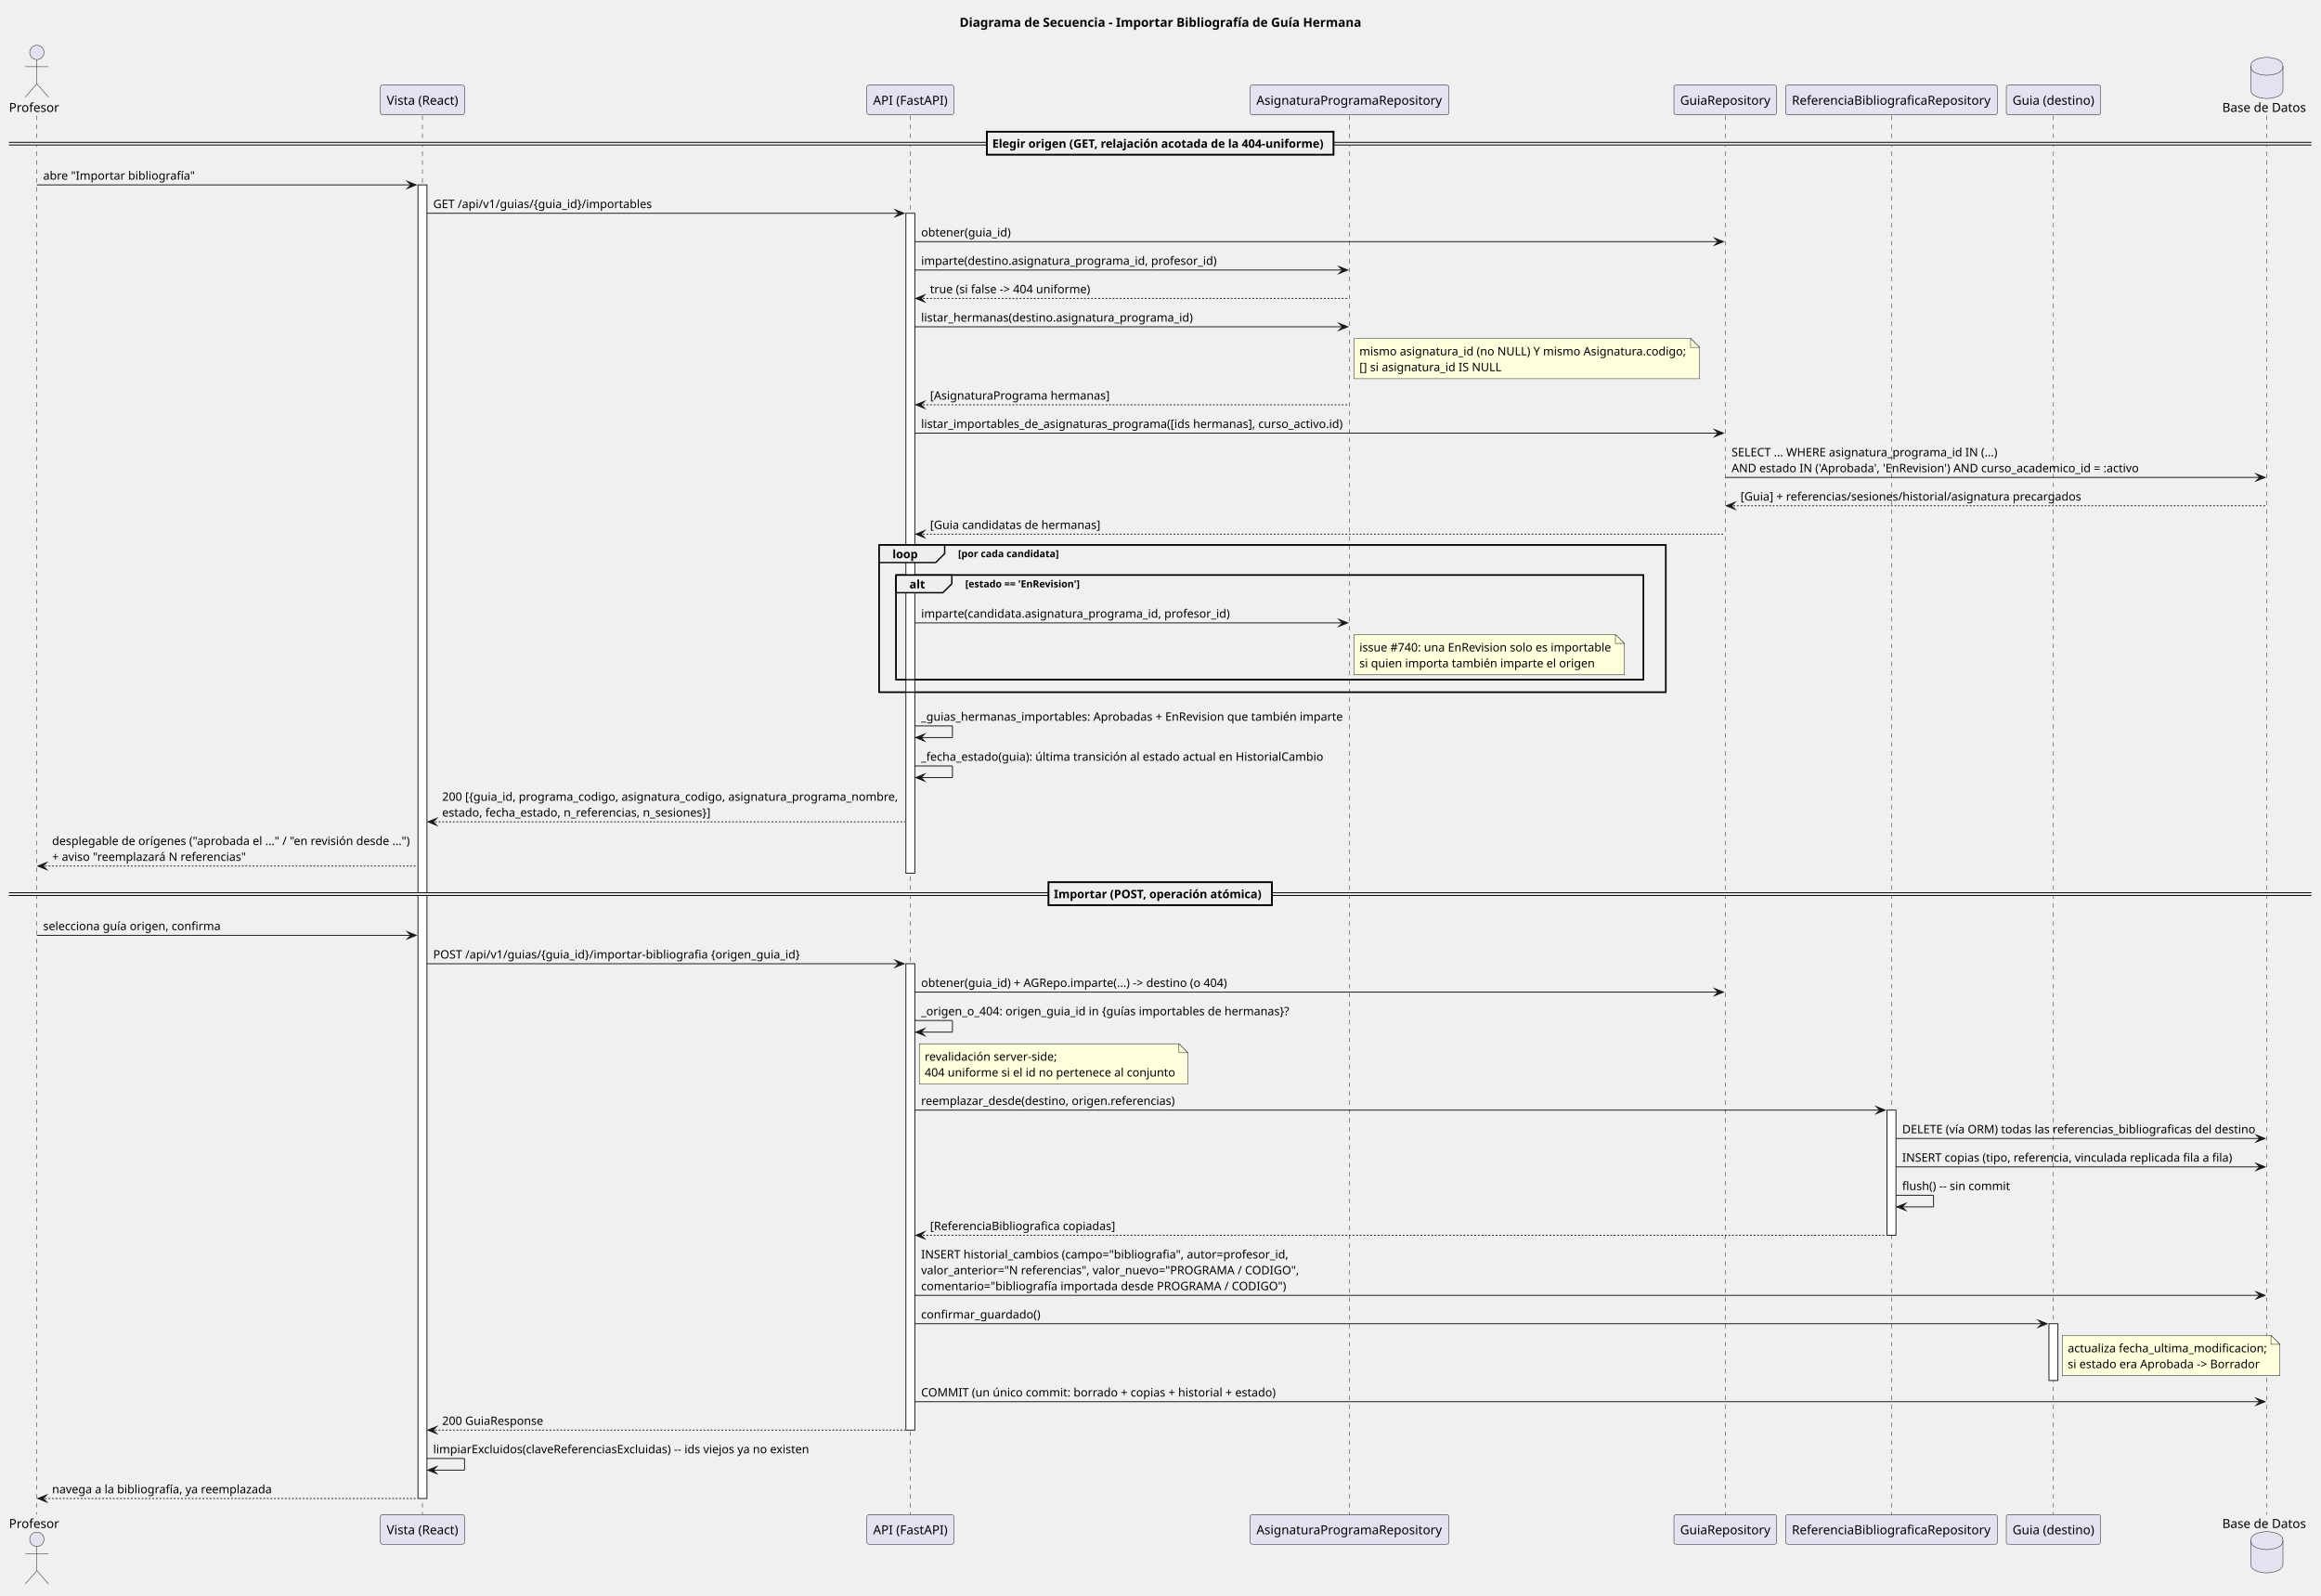
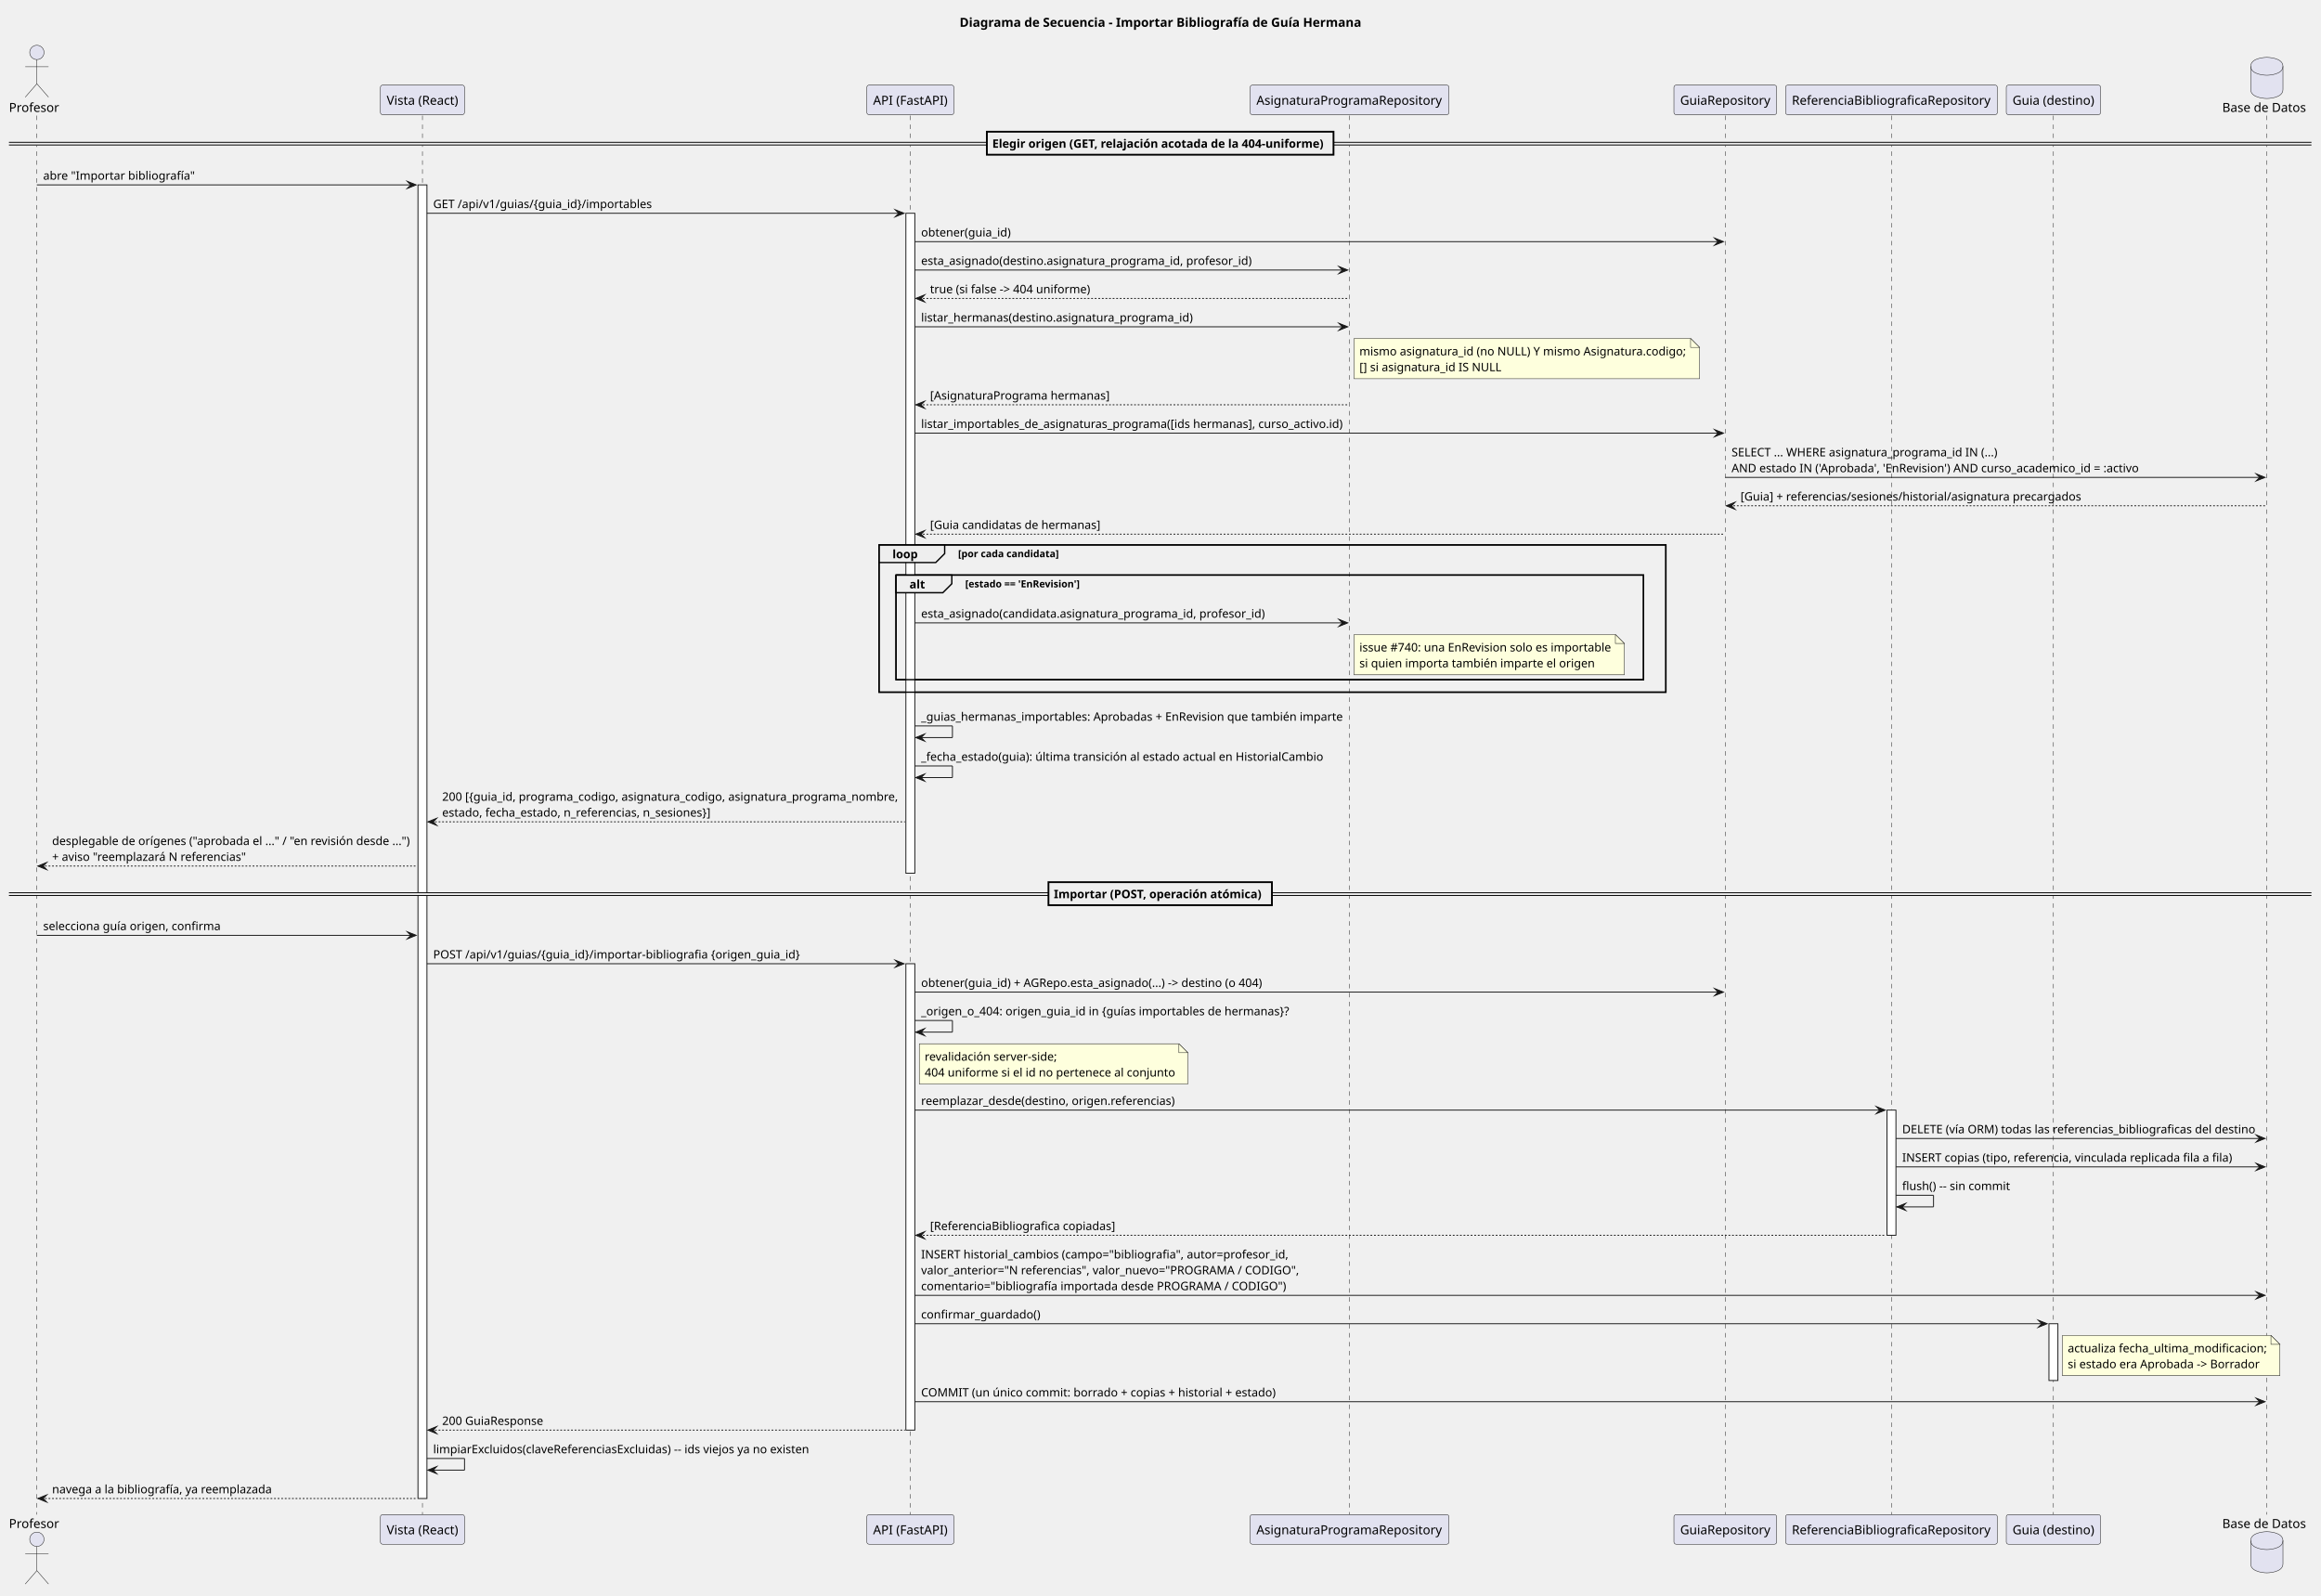
<svg xmlns="http://www.w3.org/2000/svg" version="1.1" data-diagram-type="SEQUENCE" style="width:2593px;height:1782px;background:#FFFFFF;" width="2593px" height="1782px" viewBox="0 0 2593 1782" zoomAndPan="magnify" preserveAspectRatio="none" contentStyleType="text/css">
  <defs />
  <g font-family="sans-serif" lengthAdjust="spacing">
    <g class="title" data-source-line="1">
      <text x="1072.023" y="29.966" fill="#000" font-size="14" textLength="447.27" font-weight="700">Diagrama de Secuencia - Importar Bibliografía de Guía Hermana</text>
    </g>
    <rect x="982.044" y="608.726" width="879.052" height="164.53" fill="none" style="stroke:#000;stroke-width:1.5;" />
    <rect x="1001.044" y="642.432" width="835.052" height="116.824" fill="none" style="stroke:#000;stroke-width:1.5;" />
    <g>
      <rect x="37.696" y="129.136" width="8" height="1562.889" fill="#000" fill-opacity="0" />
      <line x1="41.196" y1="129.136" x2="41.196" y2="1692.025" style="stroke:#181818;stroke-width:0.5;stroke-dasharray:5,5;" />
    </g>
    <g>
      <rect x="468.461" y="129.136" width="8" height="1562.889" fill="#000" fill-opacity="0" />
      <line x1="471.961" y1="129.136" x2="471.961" y2="1692.025" style="stroke:#181818;stroke-width:0.5;stroke-dasharray:5,5;" />
    </g>
    <g>
      <rect x="466.961" y="206.548" width="10" height="1467.477" fill="#FFF" style="stroke:#181818;stroke-width:1;" />
    </g>
    <g>
      <rect x="1013.544" y="129.136" width="8" height="1562.889" fill="#000" fill-opacity="0" />
      <line x1="1017.044" y1="129.136" x2="1017.044" y2="1692.025" style="stroke:#181818;stroke-width:0.5;stroke-dasharray:5,5;" />
    </g>
    <g>
      <rect x="1012.044" y="238.254" width="10" height="737.238" fill="#FFF" style="stroke:#181818;stroke-width:1;" />
    </g>
    <g>
      <rect x="1012.044" y="1076.61" width="10" height="521.002" fill="#FFF" style="stroke:#181818;stroke-width:1;" />
    </g>
    <g>
      <rect x="1504.197" y="129.136" width="8" height="1562.889" fill="#000" fill-opacity="0" />
      <line x1="1507.697" y1="129.136" x2="1507.697" y2="1692.025" style="stroke:#181818;stroke-width:0.5;stroke-dasharray:5,5;" />
    </g>
    <g>
      <rect x="1923.974" y="129.136" width="8" height="1562.889" fill="#000" fill-opacity="0" />
      <line x1="1927.474" y1="129.136" x2="1927.474" y2="1692.025" style="stroke:#181818;stroke-width:0.5;stroke-dasharray:5,5;" />
    </g>
    <g>
      <rect x="2109.624" y="129.136" width="8" height="1562.889" fill="#000" fill-opacity="0" />
      <line x1="2113.124" y1="129.136" x2="2113.124" y2="1692.025" style="stroke:#181818;stroke-width:0.5;stroke-dasharray:5,5;" />
    </g>
    <g>
      <rect x="2108.124" y="1240.14" width="10" height="139.824" fill="#FFF" style="stroke:#181818;stroke-width:1;" />
    </g>
    <g>
      <rect x="2290.571" y="129.136" width="8" height="1562.889" fill="#000" fill-opacity="0" />
      <line x1="2294.071" y1="129.136" x2="2294.071" y2="1692.025" style="stroke:#181818;stroke-width:0.5;stroke-dasharray:5,5;" />
    </g>
    <g>
      <rect x="2289.071" y="1478.789" width="10" height="63.412" fill="#FFF" style="stroke:#181818;stroke-width:1;" />
    </g>
    <g>
      <rect x="2528.994" y="129.136" width="8" height="1562.889" fill="#000" fill-opacity="0" />
      <line x1="2532.494" y1="129.136" x2="2532.494" y2="1692.025" style="stroke:#181818;stroke-width:0.5;stroke-dasharray:5,5;" />
    </g>
    <text x="10" y="125.034" fill="#000" font-size="14" textLength="56.392">Profesor</text>
    <ellipse cx="41.196" cy="58.568" rx="8" ry="8" fill="#E2E2F0" style="stroke:#181818;stroke-width:0.5;" />
    <path d="M41.196,66.568 L41.196,93.568 M28.196,74.568 L54.196,74.568 M41.196,93.568 L28.196,108.568 M41.196,93.568 L54.196,108.568" style="stroke:#181818;stroke-width:0.5;" fill="none" />
    <rect x="425.012" y="95.068" width="93.898" height="33.068" fill="#E2E2F0" style="stroke:#181818;stroke-width:0.5;" rx="2.5" ry="2.5" />
    <text x="432.012" y="117.034" fill="#000" font-size="14" textLength="79.898">Vista (React)</text>
    <rect x="968.422" y="95.068" width="97.244" height="33.068" fill="#E2E2F0" style="stroke:#181818;stroke-width:0.5;" rx="2.5" ry="2.5" />
    <text x="975.422" y="117.034" fill="#000" font-size="14" textLength="83.244">API (FastAPI)</text>
    <rect x="1396.656" y="95.068" width="222.081" height="33.068" fill="#E2E2F0" style="stroke:#181818;stroke-width:0.5;" rx="2.5" ry="2.5" />
    <text x="1403.656" y="117.034" fill="#000" font-size="14" textLength="208.081">AsignaturaProgramaRepository</text>
    <rect x="1870.095" y="95.068" width="114.758" height="33.068" fill="#E2E2F0" style="stroke:#181818;stroke-width:0.5;" rx="2.5" ry="2.5" />
    <text x="1877.095" y="117.034" fill="#000" font-size="14" textLength="100.758">GuiaRepository</text>
    <rect x="1994.853" y="95.068" width="236.543" height="33.068" fill="#E2E2F0" style="stroke:#181818;stroke-width:0.5;" rx="2.5" ry="2.5" />
    <text x="2001.853" y="117.034" fill="#000" font-size="14" textLength="222.543">ReferenciaBibliograficaRepository</text>
    <rect x="2241.396" y="95.068" width="105.35" height="33.068" fill="#E2E2F0" style="stroke:#181818;stroke-width:0.5;" rx="2.5" ry="2.5" />
    <text x="2248.396" y="117.034" fill="#000" font-size="14" textLength="91.35">Guia (destino)</text>
    <text x="2482.671" y="125.034" fill="#000" font-size="14" textLength="93.646">Base de Datos</text>
    <path d="M2514.494,74.068 C2514.494,64.068 2532.494,64.068 2532.494,64.068 C2532.494,64.068 2550.494,64.068 2550.494,74.068 L2550.494,100.068 C2550.494,110.068 2532.494,110.068 2532.494,110.068 C2532.494,110.068 2514.494,110.068 2514.494,100.068 L2514.494,74.068" style="stroke:#181818;stroke-width:0.5;" fill="#E2E2F0" />
    <path d="M2514.494,74.068 C2514.494,84.068 2532.494,84.068 2532.494,84.068 C2532.494,84.068 2550.494,84.068 2550.494,74.068" style="stroke:#181818;stroke-width:0.5;" fill="none" />
    <text x="10" y="1706.991" fill="#000" font-size="14" textLength="56.392">Profesor</text>
    <ellipse cx="41.196" cy="1719.593" rx="8" ry="8" fill="#E2E2F0" style="stroke:#181818;stroke-width:0.5;" />
    <path d="M41.196,1727.593 L41.196,1754.593 M28.196,1735.593 L54.196,1735.593 M41.196,1754.593 L28.196,1769.593 M41.196,1754.593 L54.196,1769.593" style="stroke:#181818;stroke-width:0.5;" fill="none" />
    <rect x="425.012" y="1692.025" width="93.898" height="33.068" fill="#E2E2F0" style="stroke:#181818;stroke-width:0.5;" rx="2.5" ry="2.5" />
    <text x="432.012" y="1713.991" fill="#000" font-size="14" textLength="79.898">Vista (React)</text>
    <rect x="968.422" y="1692.025" width="97.244" height="33.068" fill="#E2E2F0" style="stroke:#181818;stroke-width:0.5;" rx="2.5" ry="2.5" />
    <text x="975.422" y="1713.991" fill="#000" font-size="14" textLength="83.244">API (FastAPI)</text>
    <rect x="1396.656" y="1692.025" width="222.081" height="33.068" fill="#E2E2F0" style="stroke:#181818;stroke-width:0.5;" rx="2.5" ry="2.5" />
    <text x="1403.656" y="1713.991" fill="#000" font-size="14" textLength="208.081">AsignaturaProgramaRepository</text>
    <rect x="1870.095" y="1692.025" width="114.758" height="33.068" fill="#E2E2F0" style="stroke:#181818;stroke-width:0.5;" rx="2.5" ry="2.5" />
    <text x="1877.095" y="1713.991" fill="#000" font-size="14" textLength="100.758">GuiaRepository</text>
    <rect x="1994.853" y="1692.025" width="236.543" height="33.068" fill="#E2E2F0" style="stroke:#181818;stroke-width:0.5;" rx="2.5" ry="2.5" />
    <text x="2001.853" y="1713.991" fill="#000" font-size="14" textLength="222.543">ReferenciaBibliograficaRepository</text>
    <rect x="2241.396" y="1692.025" width="105.35" height="33.068" fill="#E2E2F0" style="stroke:#181818;stroke-width:0.5;" rx="2.5" ry="2.5" />
    <text x="2248.396" y="1713.991" fill="#000" font-size="14" textLength="91.35">Guia (destino)</text>
    <text x="2482.671" y="1706.991" fill="#000" font-size="14" textLength="93.646">Base de Datos</text>
    <path d="M2514.494,1721.093 C2514.494,1711.093 2532.494,1711.093 2532.494,1711.093 C2532.494,1711.093 2550.494,1711.093 2550.494,1721.093 L2550.494,1747.093 C2550.494,1757.093 2532.494,1757.093 2532.494,1757.093 C2532.494,1757.093 2514.494,1757.093 2514.494,1747.093 L2514.494,1721.093" style="stroke:#181818;stroke-width:0.5;" fill="#E2E2F0" />
    <path d="M2514.494,1721.093 C2514.494,1731.093 2532.494,1731.093 2532.494,1731.093 C2532.494,1731.093 2550.494,1731.093 2550.494,1721.093" style="stroke:#181818;stroke-width:0.5;" fill="none" />
    <rect x="10" y="158.989" width="2572.317" height="3" fill="#EEE" style="stroke:#EEE;stroke-width:1;" />
    <line x1="10" y1="158.989" x2="2582.317" y2="158.989" style="stroke:#000;stroke-width:1;" />
    <line x1="10" y1="161.989" x2="2582.317" y2="161.989" style="stroke:#000;stroke-width:1;" />
    <rect x="1102.537" y="147.136" width="387.243" height="25.706" fill="#EEE" style="stroke:#000;stroke-width:2;" />
    <text x="1108.537" y="165.033" fill="#000" font-size="13" textLength="369.863" font-weight="700">Elegir origen (GET, relajación acotada de la 404-uniforme)</text>
    <polygon points="454.961,202.548,464.961,206.548,454.961,210.548,458.961,206.548" fill="#181818" style="stroke:#181818;stroke-width:1;stroke-linejoin:miter;stroke-miterlimit:10;" />
    <line x1="41.196" y1="206.548" x2="460.961" y2="206.548" style="stroke:#181818;stroke-width:1;" />
    <text x="48.196" y="200.739" fill="#000" font-size="13" textLength="170.196">abre "Importar bibliografía"</text>
    <polygon points="1000.044,234.254,1010.044,238.254,1000.044,242.254,1004.044,238.254" fill="#181818" style="stroke:#181818;stroke-width:1;stroke-linejoin:miter;stroke-miterlimit:10;" />
    <line x1="476.961" y1="238.254" x2="1006.044" y2="238.254" style="stroke:#181818;stroke-width:1;" />
    <text x="483.961" y="232.445" fill="#000" font-size="13" textLength="244.374">GET /api/v1/guias/{guia_id}/importables</text>
    <polygon points="1915.474,265.96,1925.474,269.96,1915.474,273.96,1919.474,269.96" fill="#181818" style="stroke:#181818;stroke-width:1;stroke-linejoin:miter;stroke-miterlimit:10;" />
    <line x1="1022.044" y1="269.96" x2="1921.474" y2="269.96" style="stroke:#181818;stroke-width:1;" />
    <text x="1029.044" y="264.151" fill="#000" font-size="13" textLength="100.217">obtener(guia_id)</text>
    <polygon points="1495.697,297.666,1505.697,301.666,1495.697,305.666,1499.697,301.666" fill="#181818" style="stroke:#181818;stroke-width:1;stroke-linejoin:miter;stroke-miterlimit:10;" />
    <line x1="1022.044" y1="301.666" x2="1501.697" y2="301.666" style="stroke:#181818;stroke-width:1;" />
-     <text x="1029.044" y="295.857" fill="#000" font-size="13" textLength="331.266">imparte(destino.asignatura_programa_id, profesor_id)</text>
+     <text x="1029.044" y="295.857" fill="#000" font-size="13" textLength="370.448">esta_asignado(destino.asignatura_programa_id, profesor_id)</text>
    <polygon points="1033.044,329.372,1023.044,333.372,1033.044,337.372,1029.044,333.372" fill="#181818" style="stroke:#181818;stroke-width:1;stroke-linejoin:miter;stroke-miterlimit:10;" />
    <line x1="1027.044" y1="333.372" x2="1506.697" y2="333.372" style="stroke:#181818;stroke-width:1;stroke-dasharray:2,2;" />
    <text x="1039.044" y="327.563" fill="#000" font-size="13" textLength="182.312">true  (si false -&gt; 404 uniforme)</text>
    <polygon points="1495.697,361.078,1505.697,365.078,1495.697,369.078,1499.697,365.078" fill="#181818" style="stroke:#181818;stroke-width:1;stroke-linejoin:miter;stroke-miterlimit:10;" />
    <line x1="1022.044" y1="365.078" x2="1501.697" y2="365.078" style="stroke:#181818;stroke-width:1;" />
    <text x="1029.044" y="359.269" fill="#000" font-size="13" textLength="304.395">listar_hermanas(destino.asignatura_programa_id)</text>
    <path d="M1512.697,378.078 L1512.697,423.078 L1898.697,423.078 L1898.697,388.078 L1888.697,378.078 L1512.697,378.078" style="stroke:#181818;stroke-width:0.5;" fill="#FEFFDD" />
    <path d="M1888.697,378.078 L1888.697,388.078 L1898.697,388.078 L1888.697,378.078" style="stroke:#181818;stroke-width:0.5;" fill="#FEFFDD" />
    <text x="1518.697" y="396.975" fill="#000" font-size="13" textLength="365.443">mismo asignatura_id (no NULL) Y mismo Asignatura.codigo;</text>
    <text x="1518.697" y="414.681" fill="#000" font-size="13" textLength="158.912">[] si asignatura_id IS NULL</text>
    <polygon points="1033.044,448.196,1023.044,452.196,1033.044,456.196,1029.044,452.196" fill="#181818" style="stroke:#181818;stroke-width:1;stroke-linejoin:miter;stroke-miterlimit:10;" />
    <line x1="1027.044" y1="452.196" x2="1506.697" y2="452.196" style="stroke:#181818;stroke-width:1;stroke-dasharray:2,2;" />
    <text x="1039.044" y="446.387" fill="#000" font-size="13" textLength="201.474">[AsignaturaPrograma hermanas]</text>
    <polygon points="1915.474,479.902,1925.474,483.902,1915.474,487.902,1919.474,483.902" fill="#181818" style="stroke:#181818;stroke-width:1;stroke-linejoin:miter;stroke-miterlimit:10;" />
    <line x1="1022.044" y1="483.902" x2="1921.474" y2="483.902" style="stroke:#181818;stroke-width:1;" />
    <text x="1029.044" y="478.093" fill="#000" font-size="13" textLength="471.783">listar_importables_de_asignaturas_programa([ids hermanas], curso_activo.id)</text>
    <polygon points="2520.494,529.314,2530.494,533.314,2520.494,537.314,2524.494,533.314" fill="#181818" style="stroke:#181818;stroke-width:1;stroke-linejoin:miter;stroke-miterlimit:10;" />
    <line x1="1927.474" y1="533.314" x2="2526.494" y2="533.314" style="stroke:#181818;stroke-width:1;" />
    <text x="1934.474" y="509.799" fill="#000" font-size="13" textLength="297.817">SELECT ... WHERE asignatura_programa_id IN (...)</text>
    <text x="1934.474" y="527.505" fill="#000" font-size="13" textLength="456.664">AND estado IN ('Aprobada', 'EnRevision') AND curso_academico_id = :activo</text>
    <polygon points="1938.474,561.02,1928.474,565.02,1938.474,569.02,1934.474,565.02" fill="#181818" style="stroke:#181818;stroke-width:1;stroke-linejoin:miter;stroke-miterlimit:10;" />
    <line x1="1932.474" y1="565.02" x2="2531.494" y2="565.02" style="stroke:#181818;stroke-width:1;stroke-dasharray:2,2;" />
    <text x="1944.474" y="559.211" fill="#000" font-size="13" textLength="381.836">[Guia] + referencias/sesiones/historial/asignatura precargados</text>
    <polygon points="1033.044,592.726,1023.044,596.726,1033.044,600.726,1029.044,596.726" fill="#181818" style="stroke:#181818;stroke-width:1;stroke-linejoin:miter;stroke-miterlimit:10;" />
    <line x1="1027.044" y1="596.726" x2="1926.474" y2="596.726" style="stroke:#181818;stroke-width:1;stroke-dasharray:2,2;" />
    <text x="1039.044" y="590.917" fill="#000" font-size="13" textLength="190.32">[Guia candidatas de hermanas]</text>
    <path d="M982.044,608.726 L1055.384,608.726 L1055.384,618.432 L1045.384,628.432 L982.044,628.432 L982.044,608.726" style="stroke:#000;stroke-width:1.5;" fill="#EEE" />
    <rect x="982.044" y="608.726" width="879.052" height="164.53" fill="none" style="stroke:#000;stroke-width:1.5;" />
    <text x="997.044" y="623.623" fill="#000" font-size="13" textLength="28.34" font-weight="700">loop</text>
    <text x="1070.384" y="622.485" fill="#000" font-size="11" textLength="112.111" font-weight="700">[por cada candidata]</text>
    <path d="M1001.044,642.432 L1063.347,642.432 L1063.347,652.138 L1053.347,662.138 L1001.044,662.138 L1001.044,642.432" style="stroke:#000;stroke-width:1.5;" fill="#EEE" />
    <rect x="1001.044" y="642.432" width="835.052" height="116.824" fill="none" style="stroke:#000;stroke-width:1.5;" />
    <text x="1016.044" y="657.329" fill="#000" font-size="13" textLength="17.303" font-weight="700">alt</text>
    <text x="1078.347" y="656.191" fill="#000" font-size="11" textLength="128.215" font-weight="700">[estado == 'EnRevision']</text>
    <polygon points="1495.697,691.844,1505.697,695.844,1495.697,699.844,1499.697,695.844" fill="#181818" style="stroke:#181818;stroke-width:1;stroke-linejoin:miter;stroke-miterlimit:10;" />
    <line x1="1022.044" y1="695.844" x2="1501.697" y2="695.844" style="stroke:#181818;stroke-width:1;" />
-     <text x="1029.044" y="690.035" fill="#000" font-size="13" textLength="345.956">imparte(candidata.asignatura_programa_id, profesor_id)</text>
+     <text x="1029.044" y="690.035" fill="#000" font-size="13" textLength="385.138">esta_asignado(candidata.asignatura_programa_id, profesor_id)</text>
    <path d="M1512.697,708.844 L1512.697,753.844 L1814.697,753.844 L1814.697,718.844 L1804.697,708.844 L1512.697,708.844" style="stroke:#181818;stroke-width:0.5;" fill="#FEFFDD" />
    <path d="M1804.697,708.844 L1804.697,718.844 L1814.697,718.844 L1804.697,708.844" style="stroke:#181818;stroke-width:0.5;" fill="#FEFFDD" />
    <text x="1518.697" y="727.741" fill="#000" font-size="13" textLength="281.398">issue #740: una EnRevision solo es importable</text>
    <text x="1518.697" y="745.447" fill="#000" font-size="13" textLength="263.016">si quien importa también imparte el origen</text>
    <line x1="1022.044" y1="810.962" x2="1064.044" y2="810.962" style="stroke:#181818;stroke-width:1;" />
    <line x1="1064.044" y1="810.962" x2="1064.044" y2="823.962" style="stroke:#181818;stroke-width:1;" />
    <line x1="1023.044" y1="823.962" x2="1064.044" y2="823.962" style="stroke:#181818;stroke-width:1;" />
    <polygon points="1033.044,819.962,1023.044,823.962,1033.044,827.962,1029.044,823.962" fill="#181818" style="stroke:#181818;stroke-width:1;stroke-linejoin:miter;stroke-miterlimit:10;" />
    <text x="1029.044" y="805.153" fill="#000" font-size="13" textLength="471.653">_guias_hermanas_importables: Aprobadas + EnRevision que también imparte</text>
    <line x1="1022.044" y1="855.668" x2="1064.044" y2="855.668" style="stroke:#181818;stroke-width:1;" />
    <line x1="1064.044" y1="855.668" x2="1064.044" y2="868.668" style="stroke:#181818;stroke-width:1;" />
    <line x1="1023.044" y1="868.668" x2="1064.044" y2="868.668" style="stroke:#181818;stroke-width:1;" />
    <polygon points="1033.044,864.668,1023.044,868.668,1033.044,872.668,1029.044,868.668" fill="#181818" style="stroke:#181818;stroke-width:1;stroke-linejoin:miter;stroke-miterlimit:10;" />
    <text x="1029.044" y="849.859" fill="#000" font-size="13" textLength="449.631">_fecha_estado(guia): última transición al estado actual en HistorialCambio</text>
    <polygon points="487.961,914.08,477.961,918.08,487.961,922.08,483.961,918.08" fill="#181818" style="stroke:#181818;stroke-width:1;stroke-linejoin:miter;stroke-miterlimit:10;" />
    <line x1="481.961" y1="918.08" x2="1011.044" y2="918.08" style="stroke:#181818;stroke-width:1;stroke-dasharray:2,2;" />
    <text x="493.961" y="894.565" fill="#000" font-size="13" textLength="511.082">200 [{guia_id, programa_codigo, asignatura_codigo, asignatura_programa_nombre,</text>
    <text x="493.961" y="912.271" fill="#000" font-size="13" textLength="300.326">estado, fecha_estado, n_referencias, n_sesiones}]</text>
    <polygon points="52.196,963.492,42.196,967.492,52.196,971.492,48.196,967.492" fill="#181818" style="stroke:#181818;stroke-width:1;stroke-linejoin:miter;stroke-miterlimit:10;" />
    <line x1="46.196" y1="967.492" x2="465.961" y2="967.492" style="stroke:#181818;stroke-width:1;stroke-dasharray:2,2;" />
    <text x="58.196" y="943.977" fill="#000" font-size="13" textLength="401.765">desplegable de orígenes ("aprobada el ..." / "en revisión desde ...")</text>
    <text x="58.196" y="961.683" fill="#000" font-size="13" textLength="218.036">+ aviso "reemplazará N referencias"</text>
    <rect x="10" y="997.345" width="2572.317" height="3" fill="#EEE" style="stroke:#EEE;stroke-width:1;" />
    <line x1="10" y1="997.345" x2="2582.317" y2="997.345" style="stroke:#000;stroke-width:1;" />
    <line x1="10" y1="1000.345" x2="2582.317" y2="1000.345" style="stroke:#000;stroke-width:1;" />
    <rect x="1171.326" y="985.492" width="249.664" height="25.706" fill="#EEE" style="stroke:#000;stroke-width:2;" />
    <text x="1177.326" y="1003.389" fill="#000" font-size="13" textLength="232.284" font-weight="700">Importar (POST, operación atómica)</text>
    <polygon points="454.961,1040.904,464.961,1044.904,454.961,1048.904,458.961,1044.904" fill="#181818" style="stroke:#181818;stroke-width:1;stroke-linejoin:miter;stroke-miterlimit:10;" />
    <line x1="41.196" y1="1044.904" x2="460.961" y2="1044.904" style="stroke:#181818;stroke-width:1;" />
    <text x="48.196" y="1039.095" fill="#000" font-size="13" textLength="198.302">selecciona guía origen, confirma</text>
    <polygon points="1000.044,1072.61,1010.044,1076.61,1000.044,1080.61,1004.044,1076.61" fill="#181818" style="stroke:#181818;stroke-width:1;stroke-linejoin:miter;stroke-miterlimit:10;" />
    <line x1="476.961" y1="1076.61" x2="1006.044" y2="1076.61" style="stroke:#181818;stroke-width:1;" />
    <text x="483.961" y="1070.801" fill="#000" font-size="13" textLength="409.955">POST /api/v1/guias/{guia_id}/importar-bibliografia {origen_guia_id}</text>
    <polygon points="1915.474,1104.316,1925.474,1108.316,1915.474,1112.316,1919.474,1108.316" fill="#181818" style="stroke:#181818;stroke-width:1;stroke-linejoin:miter;stroke-miterlimit:10;" />
    <line x1="1022.044" y1="1108.316" x2="1921.474" y2="1108.316" style="stroke:#181818;stroke-width:1;" />
-     <text x="1029.044" y="1102.507" fill="#000" font-size="13" textLength="348.764">obtener(guia_id)  + AGRepo.imparte(...)  -&gt; destino (o 404)</text>
+     <text x="1029.044" y="1102.507" fill="#000" font-size="13" textLength="387.946">obtener(guia_id)  + AGRepo.esta_asignado(...)  -&gt; destino (o 404)</text>
    <line x1="1022.044" y1="1140.022" x2="1064.044" y2="1140.022" style="stroke:#181818;stroke-width:1;" />
    <line x1="1064.044" y1="1140.022" x2="1064.044" y2="1153.022" style="stroke:#181818;stroke-width:1;" />
    <line x1="1023.044" y1="1153.022" x2="1064.044" y2="1153.022" style="stroke:#181818;stroke-width:1;" />
    <polygon points="1033.044,1149.022,1023.044,1153.022,1033.044,1157.022,1029.044,1153.022" fill="#181818" style="stroke:#181818;stroke-width:1;stroke-linejoin:miter;stroke-miterlimit:10;" />
    <text x="1029.044" y="1134.213" fill="#000" font-size="13" textLength="411.229">_origen_o_404: origen_guia_id in {guías importables de hermanas}?</text>
    <path d="M1027.044,1166.022 L1027.044,1211.022 L1327.044,1211.022 L1327.044,1176.022 L1317.044,1166.022 L1027.044,1166.022" style="stroke:#181818;stroke-width:0.5;" fill="#FEFFDD" />
    <path d="M1317.044,1166.022 L1317.044,1176.022 L1327.044,1176.022 L1317.044,1166.022" style="stroke:#181818;stroke-width:0.5;" fill="#FEFFDD" />
    <text x="1033.044" y="1184.919" fill="#000" font-size="13" textLength="148.278">revalidación server-side;</text>
    <text x="1033.044" y="1202.625" fill="#000" font-size="13" textLength="279.903">404 uniforme si el id no pertenece al conjunto</text>
    <polygon points="2096.124,1236.14,2106.124,1240.14,2096.124,1244.14,2100.124,1240.14" fill="#181818" style="stroke:#181818;stroke-width:1;stroke-linejoin:miter;stroke-miterlimit:10;" />
    <line x1="1022.044" y1="1240.14" x2="2102.124" y2="1240.14" style="stroke:#181818;stroke-width:1;" />
    <text x="1029.044" y="1234.331" fill="#000" font-size="13" textLength="284.206">reemplazar_desde(destino, origen.referencias)</text>
    <polygon points="2520.494,1267.846,2530.494,1271.846,2520.494,1275.846,2524.494,1271.846" fill="#181818" style="stroke:#181818;stroke-width:1;stroke-linejoin:miter;stroke-miterlimit:10;" />
    <line x1="2118.124" y1="1271.846" x2="2526.494" y2="1271.846" style="stroke:#181818;stroke-width:1;" />
    <text x="2125.124" y="1266.037" fill="#000" font-size="13" textLength="395.369">DELETE (vía ORM) todas las referencias_bibliograficas del destino</text>
    <polygon points="2520.494,1299.552,2530.494,1303.552,2520.494,1307.552,2524.494,1303.552" fill="#181818" style="stroke:#181818;stroke-width:1;stroke-linejoin:miter;stroke-miterlimit:10;" />
    <line x1="2118.124" y1="1303.552" x2="2526.494" y2="1303.552" style="stroke:#181818;stroke-width:1;" />
    <text x="2125.124" y="1297.743" fill="#000" font-size="13" textLength="369.447">INSERT copias (tipo, referencia, vinculada replicada fila a fila)</text>
    <line x1="2118.124" y1="1335.258" x2="2160.124" y2="1335.258" style="stroke:#181818;stroke-width:1;" />
    <line x1="2160.124" y1="1335.258" x2="2160.124" y2="1348.258" style="stroke:#181818;stroke-width:1;" />
    <line x1="2119.124" y1="1348.258" x2="2160.124" y2="1348.258" style="stroke:#181818;stroke-width:1;" />
    <polygon points="2129.124,1344.258,2119.124,1348.258,2129.124,1352.258,2125.124,1348.258" fill="#181818" style="stroke:#181818;stroke-width:1;stroke-linejoin:miter;stroke-miterlimit:10;" />
    <text x="2125.124" y="1329.449" fill="#000" font-size="13" textLength="120.51">flush() -- sin commit</text>
    <polygon points="1033.044,1375.964,1023.044,1379.964,1033.044,1383.964,1029.044,1379.964" fill="#181818" style="stroke:#181818;stroke-width:1;stroke-linejoin:miter;stroke-miterlimit:10;" />
    <line x1="1027.044" y1="1379.964" x2="2107.124" y2="1379.964" style="stroke:#181818;stroke-width:1;stroke-dasharray:2,2;" />
    <text x="1039.044" y="1374.155" fill="#000" font-size="13" textLength="207.428">[ReferenciaBibliografica copiadas]</text>
    <polygon points="2520.494,1443.083,2530.494,1447.083,2520.494,1451.083,2524.494,1447.083" fill="#181818" style="stroke:#181818;stroke-width:1;stroke-linejoin:miter;stroke-miterlimit:10;" />
    <line x1="1022.044" y1="1447.083" x2="2526.494" y2="1447.083" style="stroke:#181818;stroke-width:1;" />
    <text x="1029.044" y="1405.861" fill="#000" font-size="13" textLength="411.008">INSERT historial_cambios (campo="bibliografia", autor=profesor_id,</text>
    <text x="1029.044" y="1423.567" fill="#000" font-size="13" textLength="423.28">valor_anterior="N referencias", valor_nuevo="PROGRAMA / CODIGO",</text>
    <text x="1029.044" y="1441.274" fill="#000" font-size="13" textLength="408.408">comentario="bibliografía importada desde PROGRAMA / CODIGO")</text>
    <polygon points="2277.071,1474.789,2287.071,1478.789,2277.071,1482.789,2281.071,1478.789" fill="#181818" style="stroke:#181818;stroke-width:1;stroke-linejoin:miter;stroke-miterlimit:10;" />
    <line x1="1022.044" y1="1478.789" x2="2283.071" y2="1478.789" style="stroke:#181818;stroke-width:1;" />
    <text x="1029.044" y="1472.98" fill="#000" font-size="13" textLength="133.562">confirmar_guardado()</text>
    <path d="M2304.071,1491.789 L2304.071,1536.789 L2547.071,1536.789 L2547.071,1501.789 L2537.071,1491.789 L2304.071,1491.789" style="stroke:#181818;stroke-width:0.5;" fill="#FEFFDD" />
    <path d="M2537.071,1491.789 L2537.071,1501.789 L2547.071,1501.789 L2537.071,1491.789" style="stroke:#181818;stroke-width:0.5;" fill="#FEFFDD" />
    <text x="2310.071" y="1510.686" fill="#000" font-size="13" textLength="222.547">actualiza fecha_ultima_modificacion;</text>
    <text x="2310.071" y="1528.392" fill="#000" font-size="13" textLength="215.189">si estado era Aprobada -&gt; Borrador</text>
    <polygon points="2520.494,1561.907,2530.494,1565.907,2520.494,1569.907,2524.494,1565.907" fill="#181818" style="stroke:#181818;stroke-width:1;stroke-linejoin:miter;stroke-miterlimit:10;" />
    <line x1="1022.044" y1="1565.907" x2="2526.494" y2="1565.907" style="stroke:#181818;stroke-width:1;" />
    <text x="1029.044" y="1560.098" fill="#000" font-size="13" textLength="400.088">COMMIT  (un único commit: borrado + copias + historial + estado)</text>
    <polygon points="487.961,1593.613,477.961,1597.613,487.961,1601.613,483.961,1597.613" fill="#181818" style="stroke:#181818;stroke-width:1;stroke-linejoin:miter;stroke-miterlimit:10;" />
    <line x1="481.961" y1="1597.613" x2="1011.044" y2="1597.613" style="stroke:#181818;stroke-width:1;stroke-dasharray:2,2;" />
    <text x="493.961" y="1591.804" fill="#000" font-size="13" textLength="112.931">200 GuiaResponse</text>
    <line x1="476.961" y1="1629.319" x2="518.961" y2="1629.319" style="stroke:#181818;stroke-width:1;" />
    <line x1="518.961" y1="1629.319" x2="518.961" y2="1642.319" style="stroke:#181818;stroke-width:1;" />
    <line x1="477.961" y1="1642.319" x2="518.961" y2="1642.319" style="stroke:#181818;stroke-width:1;" />
    <polygon points="487.961,1638.319,477.961,1642.319,487.961,1646.319,483.961,1642.319" fill="#181818" style="stroke:#181818;stroke-width:1;stroke-linejoin:miter;stroke-miterlimit:10;" />
    <text x="483.961" y="1623.51" fill="#000" font-size="13" textLength="420.979">limpiarExcluidos(claveReferenciasExcluidas) -- ids viejos ya no existen</text>
    <polygon points="52.196,1670.025,42.196,1674.025,52.196,1678.025,48.196,1674.025" fill="#181818" style="stroke:#181818;stroke-width:1;stroke-linejoin:miter;stroke-miterlimit:10;" />
    <line x1="46.196" y1="1674.025" x2="465.961" y2="1674.025" style="stroke:#181818;stroke-width:1;stroke-dasharray:2,2;" />
    <text x="58.196" y="1668.216" fill="#000" font-size="13" textLength="246.012">navega a la bibliografía, ya reemplazada</text>
  </g>
</svg>
